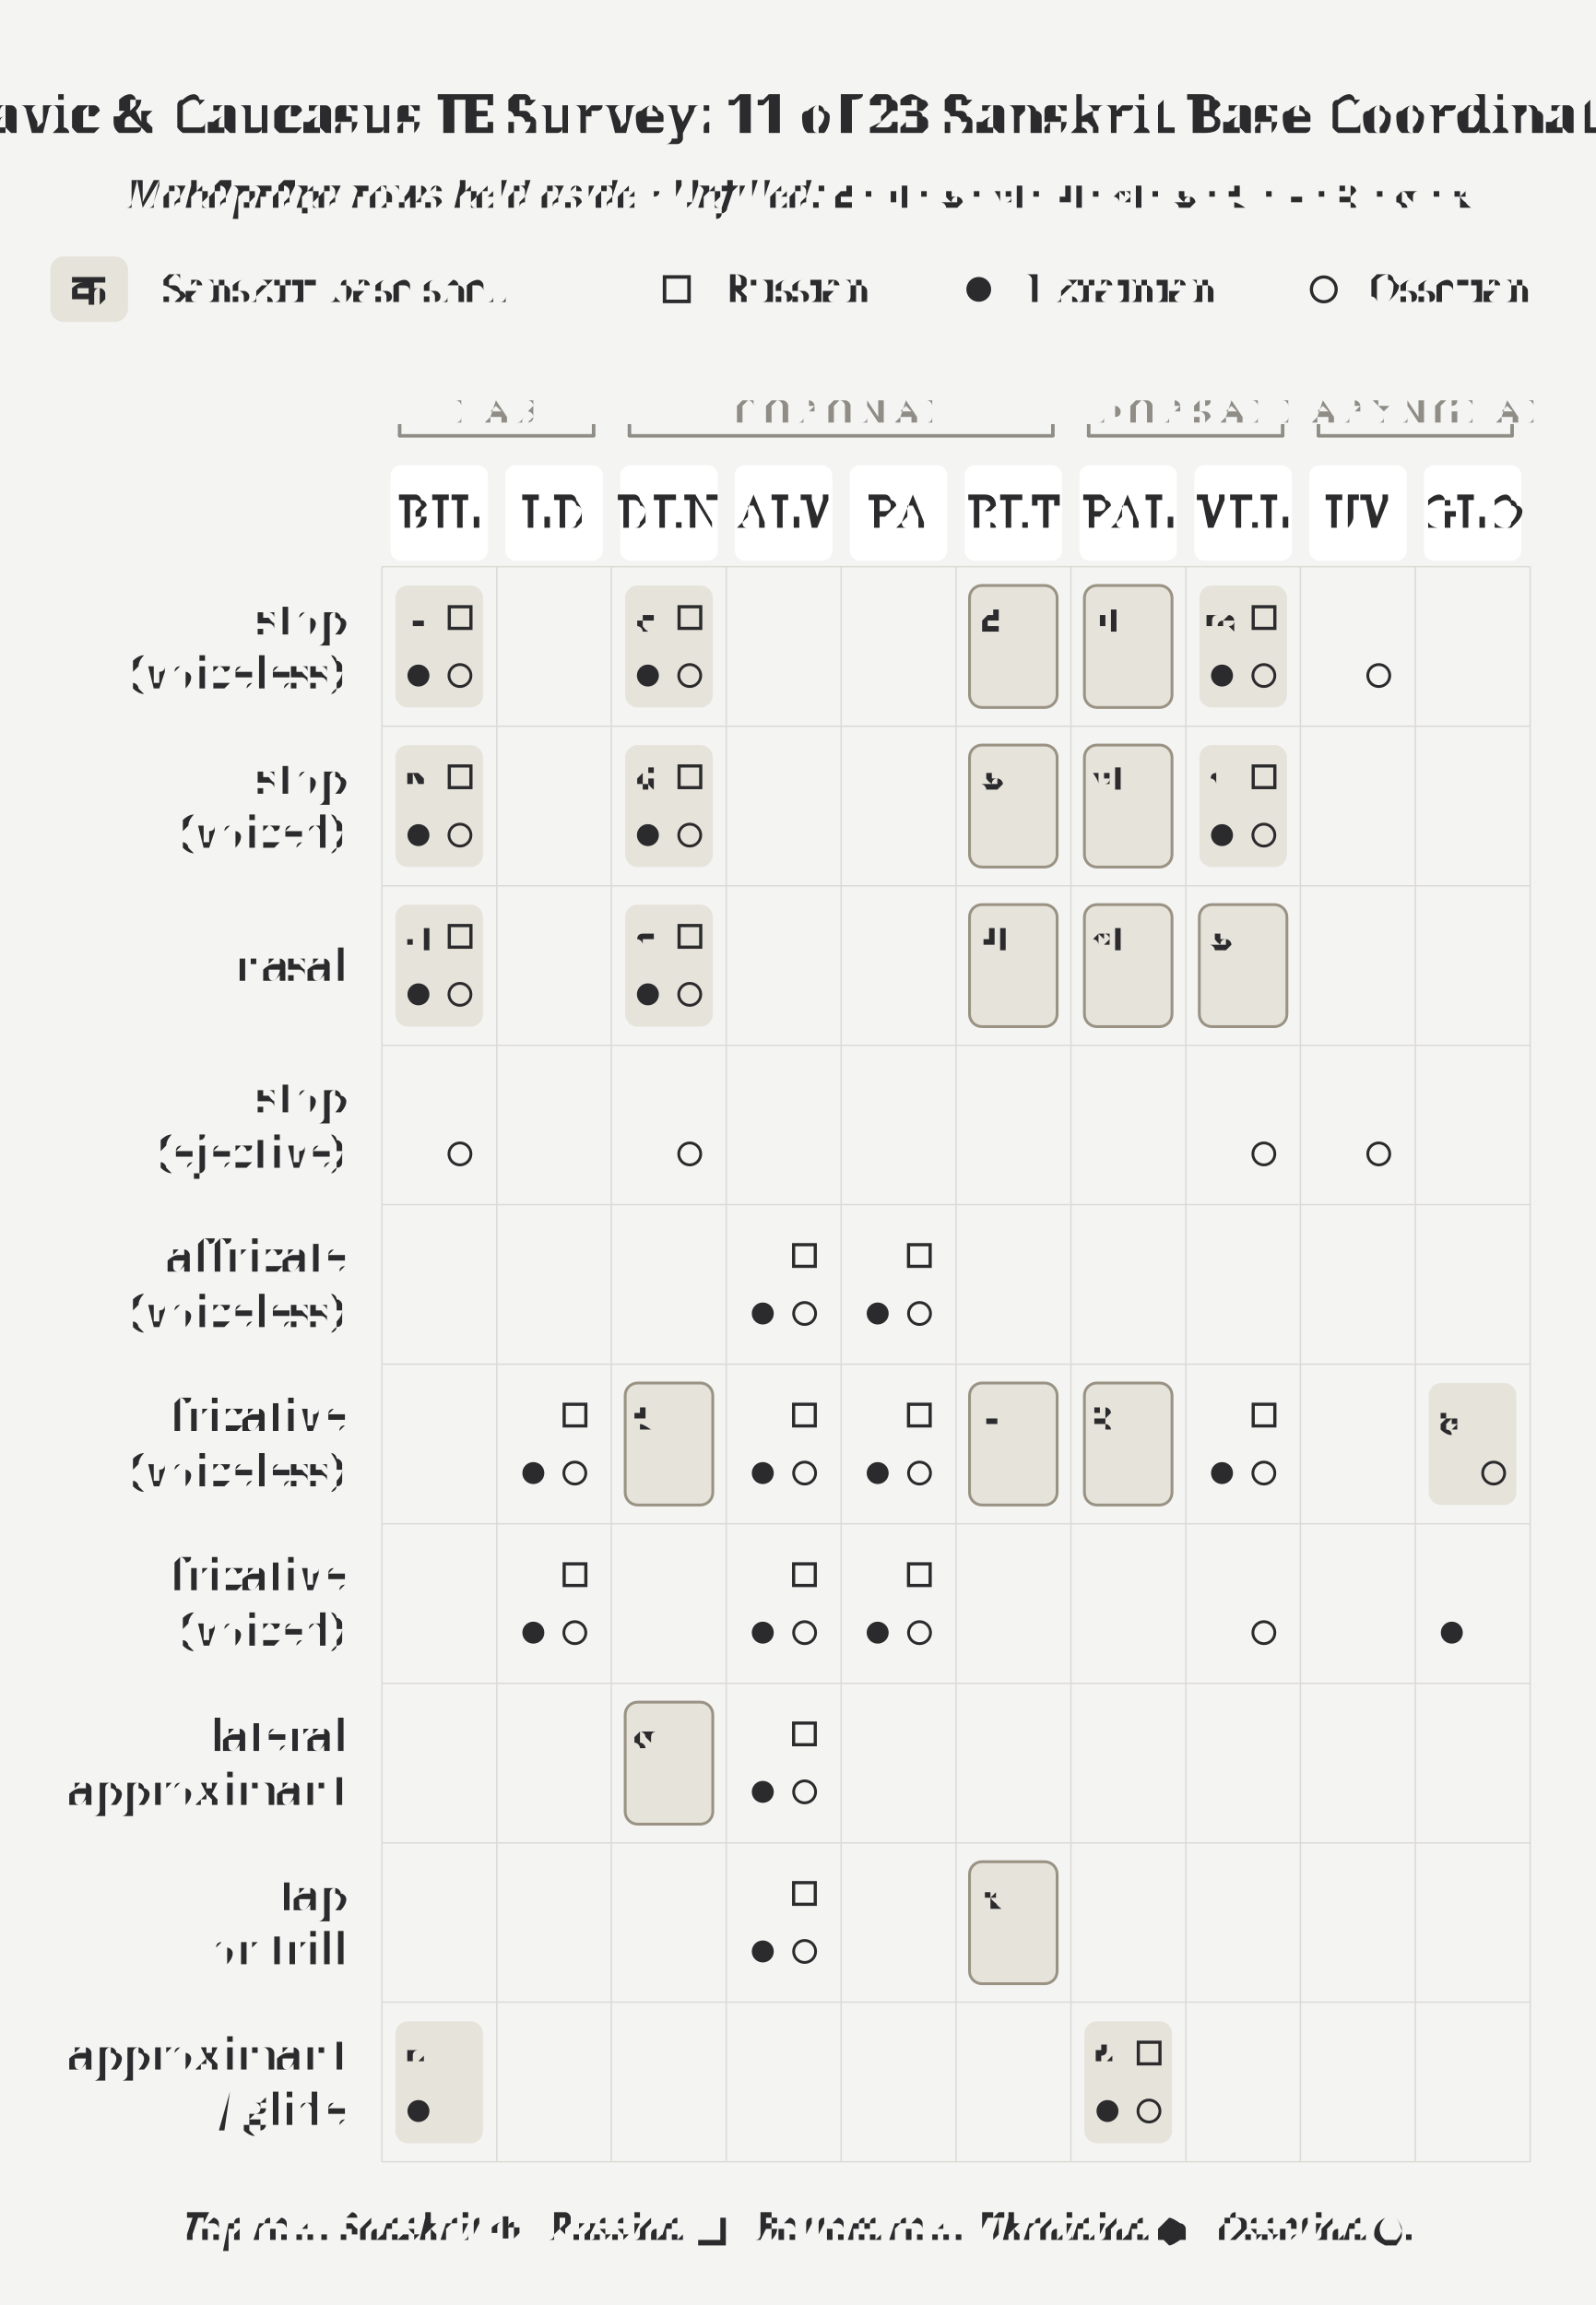
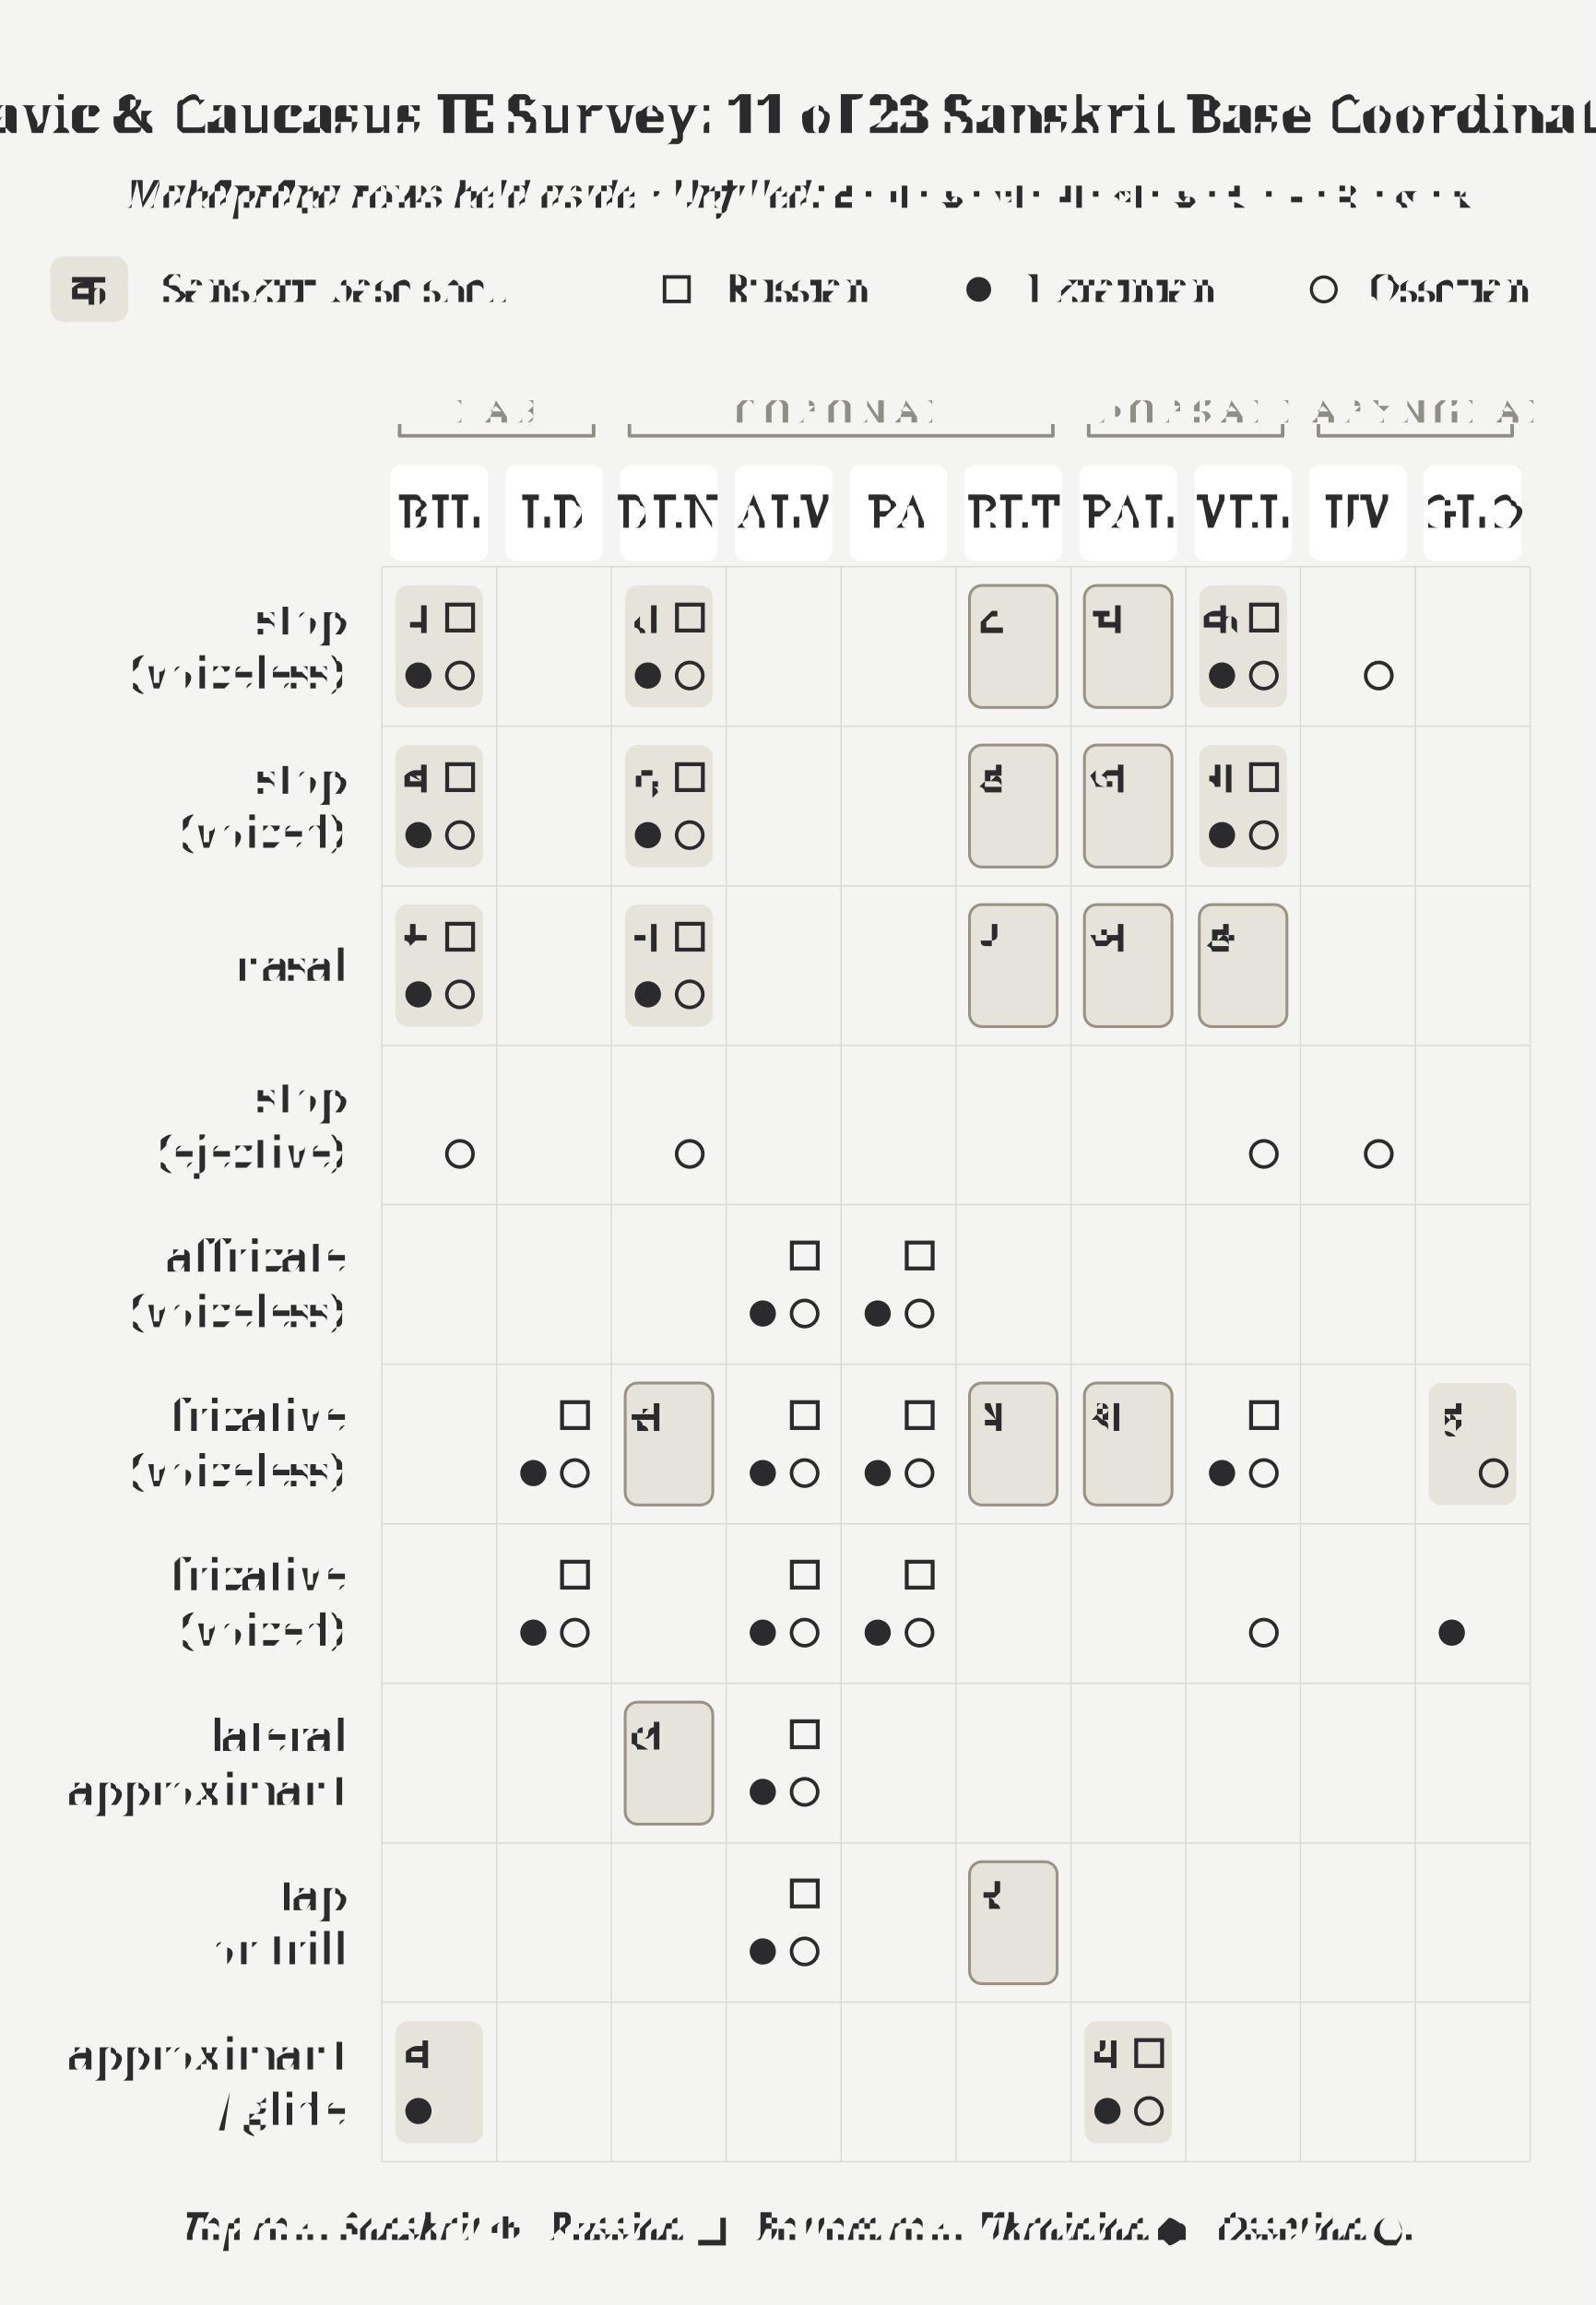
<svg xmlns="http://www.w3.org/2000/svg" width="4.5in" height="6.5in" viewBox="0 0 4.5 6.5">
  <rect x="0" y="0" width="4.5" height="6.5" fill="#f4f4f3" />
  <text x="2.25" y="0.32" text-anchor="middle" dominant-baseline="middle" font-size="0.151" font-weight="700" fill="#2b2b2d" font-family="'Gentium Book Plus', Charter, 'Charis SIL', Georgia, serif">Slavic &amp; Caucasus IE Survey: 11 of 23 Sanskrit Base Coordinates</text>
  <text x="2.25" y="0.547" text-anchor="middle" dominant-baseline="middle" font-size="0.111" font-style="italic" fill="#2b2b2d" font-family="'Gentium Book Plus', Charter, 'Charis SIL', Georgia, serif">Mahāprāṇa rows held aside · Unfilled: <tspan font-style="normal" font-family="'Adobe Devanagari', 'Noto Sans Devanagari', 'Mangal', 'Kohinoor Devanagari', serif">ट · च · ड · ज · ण · ञ · ङ · स · ष · श · ल · र</tspan>
  </text>
  <rect x="1.115" y="1.651" width="0.247" height="0.344" rx="0.035" fill="#e6e3db" stroke="none" />
  <rect x="1.115" y="2.101" width="0.247" height="0.344" rx="0.035" fill="#e6e3db" stroke="none" />
  <rect x="1.115" y="2.551" width="0.247" height="0.344" rx="0.035" fill="#e6e3db" stroke="none" />
  <rect x="1.115" y="5.7" width="0.247" height="0.344" rx="0.035" fill="#e6e3db" stroke="none" />
  <rect x="1.763" y="1.651" width="0.247" height="0.344" rx="0.035" fill="#e6e3db" stroke="none" />
  <rect x="1.763" y="2.101" width="0.247" height="0.344" rx="0.035" fill="#e6e3db" stroke="none" />
  <rect x="1.763" y="3.9" width="0.247" height="0.344" rx="0.035" fill="#e6e3db" stroke="#9a9384" stroke-width="0.008" />
  <rect x="1.763" y="2.551" width="0.247" height="0.344" rx="0.035" fill="#e6e3db" stroke="none" />
  <rect x="1.763" y="4.8" width="0.247" height="0.344" rx="0.035" fill="#e6e3db" stroke="#9a9384" stroke-width="0.008" />
  <rect x="2.734" y="1.651" width="0.247" height="0.344" rx="0.035" fill="#e6e3db" stroke="#9a9384" stroke-width="0.008" />
  <rect x="2.734" y="2.101" width="0.247" height="0.344" rx="0.035" fill="#e6e3db" stroke="#9a9384" stroke-width="0.008" />
  <rect x="2.734" y="3.9" width="0.247" height="0.344" rx="0.035" fill="#e6e3db" stroke="#9a9384" stroke-width="0.008" />
  <rect x="2.734" y="2.551" width="0.247" height="0.344" rx="0.035" fill="#e6e3db" stroke="#9a9384" stroke-width="0.008" />
  <rect x="2.734" y="5.25" width="0.247" height="0.344" rx="0.035" fill="#e6e3db" stroke="#9a9384" stroke-width="0.008" />
  <rect x="3.058" y="1.651" width="0.247" height="0.344" rx="0.035" fill="#e6e3db" stroke="#9a9384" stroke-width="0.008" />
  <rect x="3.058" y="2.101" width="0.247" height="0.344" rx="0.035" fill="#e6e3db" stroke="#9a9384" stroke-width="0.008" />
  <rect x="3.058" y="3.9" width="0.247" height="0.344" rx="0.035" fill="#e6e3db" stroke="#9a9384" stroke-width="0.008" />
  <rect x="3.058" y="2.551" width="0.247" height="0.344" rx="0.035" fill="#e6e3db" stroke="#9a9384" stroke-width="0.008" />
  <rect x="3.058" y="5.7" width="0.247" height="0.344" rx="0.035" fill="#e6e3db" stroke="none" />
  <rect x="3.382" y="1.651" width="0.247" height="0.344" rx="0.035" fill="#e6e3db" stroke="none" />
  <rect x="3.382" y="2.101" width="0.247" height="0.344" rx="0.035" fill="#e6e3db" stroke="none" />
  <rect x="3.382" y="2.551" width="0.247" height="0.344" rx="0.035" fill="#e6e3db" stroke="#9a9384" stroke-width="0.008" />
  <rect x="4.029" y="3.9" width="0.247" height="0.344" rx="0.035" fill="#e6e3db" stroke="none" />
  <rect x="0.142" y="0.723" width="0.219" height="0.185" rx="0.038" fill="#e6e3db" stroke="none" />
  <text x="0.252" y="0.816" text-anchor="middle" dominant-baseline="middle" font-size="0.125" fill="#2b2b2d" font-family="'Adobe Devanagari', 'Noto Sans Devanagari', 'Mangal', 'Kohinoor Devanagari', serif">क</text>
  <text x="0.462" y="0.855" font-size="0.111" fill="#2b2b2d" font-family="'Gentium Book Plus', Charter, 'Charis SIL', Georgia, serif">Sanskrit base shell</text>
  <rect x="1.874" y="0.781" width="0.069" height="0.069" fill="none" stroke="#2b2b2d" stroke-width="0.01" />
  <text x="2.044" y="0.855" font-size="0.111" fill="#2b2b2d" font-family="'Gentium Book Plus', Charter, 'Charis SIL', Georgia, serif">Russian</text>
  <circle cx="2.76" cy="0.816" r="0.035" fill="#2b2b2d" />
  <text x="2.896" y="0.855" font-size="0.111" fill="#2b2b2d" font-family="'Gentium Book Plus', Charter, 'Charis SIL', Georgia, serif">Ukrainian</text>
  <circle cx="3.733" cy="0.816" r="0.035" fill="none" stroke="#2b2b2d" stroke-width="0.009" />
  <text x="3.869" y="0.855" font-size="0.111" fill="#2b2b2d" font-family="'Gentium Book Plus', Charter, 'Charis SIL', Georgia, serif">Ossetian</text>
  <path d="M 1.127 1.229 L 1.674 1.229" stroke="#8f8d86" stroke-width="0.01" stroke-linecap="round" />
  <path d="M 1.127 1.229 L 1.127 1.196" stroke="#8f8d86" stroke-width="0.01" />
  <path d="M 1.674 1.229 L 1.674 1.196" stroke="#8f8d86" stroke-width="0.01" />
  <text x="1.401" y="1.159" text-anchor="middle" dominant-baseline="middle" font-size="0.091" letter-spacing="0.025" fill="#8f8d86" font-family="'Gentium Book Plus', Charter, 'Charis SIL', Georgia, serif">LAB</text>
  <path d="M 1.775 1.229 L 2.969 1.229" stroke="#8f8d86" stroke-width="0.01" stroke-linecap="round" />
  <path d="M 1.775 1.229 L 1.775 1.196" stroke="#8f8d86" stroke-width="0.01" />
  <path d="M 2.969 1.229 L 2.969 1.196" stroke="#8f8d86" stroke-width="0.01" />
  <text x="2.372" y="1.159" text-anchor="middle" dominant-baseline="middle" font-size="0.091" letter-spacing="0.025" fill="#8f8d86" font-family="'Gentium Book Plus', Charter, 'Charis SIL', Georgia, serif">CORONAL</text>
  <path d="M 3.07 1.229 L 3.617 1.229" stroke="#8f8d86" stroke-width="0.01" stroke-linecap="round" />
  <path d="M 3.07 1.229 L 3.07 1.196" stroke="#8f8d86" stroke-width="0.01" />
  <path d="M 3.617 1.229 L 3.617 1.196" stroke="#8f8d86" stroke-width="0.01" />
  <text x="3.344" y="1.159" text-anchor="middle" dominant-baseline="middle" font-size="0.091" letter-spacing="0.025" fill="#8f8d86" font-family="'Gentium Book Plus', Charter, 'Charis SIL', Georgia, serif">DORSAL</text>
  <path d="M 3.718 1.229 L 4.264 1.229" stroke="#8f8d86" stroke-width="0.01" stroke-linecap="round" />
  <path d="M 3.718 1.229 L 3.718 1.196" stroke="#8f8d86" stroke-width="0.01" />
  <path d="M 4.264 1.229 L 4.264 1.196" stroke="#8f8d86" stroke-width="0.01" />
  <text x="3.991" y="1.159" text-anchor="middle" dominant-baseline="middle" font-size="0.091" letter-spacing="0.025" fill="#8f8d86" font-family="'Gentium Book Plus', Charter, 'Charis SIL', Georgia, serif">LARYNGEAL</text>
  <rect x="1.101" y="1.312" width="0.275" height="0.269" rx="0.029" fill="#ffffff" stroke="none" />
  <text x="1.239" y="1.447" text-anchor="middle" dominant-baseline="middle" font-size="0.125" letter-spacing="0.01" fill="#2b2b2d" font-family="'Gentium Book Plus', Charter, 'Charis SIL', Georgia, serif">BIL</text>
  <rect x="1.425" y="1.312" width="0.275" height="0.269" rx="0.029" fill="#ffffff" stroke="none" />
  <text x="1.562" y="1.447" text-anchor="middle" dominant-baseline="middle" font-size="0.125" letter-spacing="0.01" fill="#2b2b2d" font-family="'Gentium Book Plus', Charter, 'Charis SIL', Georgia, serif">LD</text>
  <rect x="1.749" y="1.312" width="0.275" height="0.269" rx="0.029" fill="#ffffff" stroke="none" />
  <text x="1.886" y="1.447" text-anchor="middle" dominant-baseline="middle" font-size="0.125" letter-spacing="0.01" fill="#2b2b2d" font-family="'Gentium Book Plus', Charter, 'Charis SIL', Georgia, serif">DEN</text>
  <rect x="2.072" y="1.312" width="0.275" height="0.269" rx="0.029" fill="#ffffff" stroke="none" />
  <text x="2.21" y="1.447" text-anchor="middle" dominant-baseline="middle" font-size="0.125" letter-spacing="0.01" fill="#2b2b2d" font-family="'Gentium Book Plus', Charter, 'Charis SIL', Georgia, serif">ALV</text>
  <rect x="2.396" y="1.312" width="0.275" height="0.269" rx="0.029" fill="#ffffff" stroke="none" />
  <text x="2.534" y="1.447" text-anchor="middle" dominant-baseline="middle" font-size="0.125" letter-spacing="0.01" fill="#2b2b2d" font-family="'Gentium Book Plus', Charter, 'Charis SIL', Georgia, serif">PA</text>
  <rect x="2.72" y="1.312" width="0.275" height="0.269" rx="0.029" fill="#ffffff" stroke="none" />
  <text x="2.858" y="1.447" text-anchor="middle" dominant-baseline="middle" font-size="0.125" letter-spacing="0.01" fill="#2b2b2d" font-family="'Gentium Book Plus', Charter, 'Charis SIL', Georgia, serif">RET</text>
  <rect x="3.044" y="1.312" width="0.275" height="0.269" rx="0.029" fill="#ffffff" stroke="none" />
  <text x="3.182" y="1.447" text-anchor="middle" dominant-baseline="middle" font-size="0.125" letter-spacing="0.01" fill="#2b2b2d" font-family="'Gentium Book Plus', Charter, 'Charis SIL', Georgia, serif">PAL</text>
  <rect x="3.368" y="1.312" width="0.275" height="0.269" rx="0.029" fill="#ffffff" stroke="none" />
  <text x="3.505" y="1.447" text-anchor="middle" dominant-baseline="middle" font-size="0.125" letter-spacing="0.01" fill="#2b2b2d" font-family="'Gentium Book Plus', Charter, 'Charis SIL', Georgia, serif">VEL</text>
  <rect x="3.692" y="1.312" width="0.275" height="0.269" rx="0.029" fill="#ffffff" stroke="none" />
  <text x="3.829" y="1.447" text-anchor="middle" dominant-baseline="middle" font-size="0.125" letter-spacing="0.01" fill="#2b2b2d" font-family="'Gentium Book Plus', Charter, 'Charis SIL', Georgia, serif">UV</text>
  <rect x="4.015" y="1.312" width="0.275" height="0.269" rx="0.029" fill="#ffffff" stroke="none" />
  <text x="4.153" y="1.447" text-anchor="middle" dominant-baseline="middle" font-size="0.125" letter-spacing="0.01" fill="#2b2b2d" font-family="'Gentium Book Plus', Charter, 'Charis SIL', Georgia, serif">GLO</text>
  <line x1="1.077" y1="1.598" x2="1.077" y2="6.096" stroke="#dcdad4" stroke-width="0.004" />
  <line x1="1.401" y1="1.598" x2="1.401" y2="6.096" stroke="#dcdad4" stroke-width="0.004" />
  <line x1="1.724" y1="1.598" x2="1.724" y2="6.096" stroke="#dcdad4" stroke-width="0.004" />
  <line x1="2.048" y1="1.598" x2="2.048" y2="6.096" stroke="#dcdad4" stroke-width="0.004" />
  <line x1="2.372" y1="1.598" x2="2.372" y2="6.096" stroke="#dcdad4" stroke-width="0.004" />
  <line x1="2.696" y1="1.598" x2="2.696" y2="6.096" stroke="#dcdad4" stroke-width="0.004" />
  <line x1="3.02" y1="1.598" x2="3.02" y2="6.096" stroke="#dcdad4" stroke-width="0.004" />
  <line x1="3.344" y1="1.598" x2="3.344" y2="6.096" stroke="#dcdad4" stroke-width="0.004" />
  <line x1="3.667" y1="1.598" x2="3.667" y2="6.096" stroke="#dcdad4" stroke-width="0.004" />
  <line x1="3.991" y1="1.598" x2="3.991" y2="6.096" stroke="#dcdad4" stroke-width="0.004" />
  <line x1="4.315" y1="1.598" x2="4.315" y2="6.096" stroke="#dcdad4" stroke-width="0.004" />
  <line x1="1.077" y1="1.598" x2="4.315" y2="1.598" stroke="#dcdad4" stroke-width="0.004" />
  <line x1="1.077" y1="2.048" x2="4.315" y2="2.048" stroke="#dcdad4" stroke-width="0.004" />
  <line x1="1.077" y1="2.498" x2="4.315" y2="2.498" stroke="#dcdad4" stroke-width="0.004" />
  <line x1="1.077" y1="2.948" x2="4.315" y2="2.948" stroke="#dcdad4" stroke-width="0.004" />
  <line x1="1.077" y1="3.397" x2="4.315" y2="3.397" stroke="#dcdad4" stroke-width="0.004" />
  <line x1="1.077" y1="3.847" x2="4.315" y2="3.847" stroke="#dcdad4" stroke-width="0.004" />
  <line x1="1.077" y1="4.297" x2="4.315" y2="4.297" stroke="#dcdad4" stroke-width="0.004" />
  <line x1="1.077" y1="4.747" x2="4.315" y2="4.747" stroke="#dcdad4" stroke-width="0.004" />
  <line x1="1.077" y1="5.197" x2="4.315" y2="5.197" stroke="#dcdad4" stroke-width="0.004" />
  <line x1="1.077" y1="5.646" x2="4.315" y2="5.646" stroke="#dcdad4" stroke-width="0.004" />
  <line x1="1.077" y1="6.096" x2="4.315" y2="6.096" stroke="#dcdad4" stroke-width="0.004" />
  <text x="0.976" y="1.746" text-anchor="end" dominant-baseline="middle" font-size="0.125" fill="#2b2b2d" font-family="'Gentium Book Plus', Charter, 'Charis SIL', Georgia, serif">stop</text>
  <text x="0.976" y="1.9" text-anchor="end" dominant-baseline="middle" font-size="0.125" fill="#2b2b2d" font-family="'Gentium Book Plus', Charter, 'Charis SIL', Georgia, serif">(voiceless)</text>
  <text x="0.976" y="2.196" text-anchor="end" dominant-baseline="middle" font-size="0.125" fill="#2b2b2d" font-family="'Gentium Book Plus', Charter, 'Charis SIL', Georgia, serif">stop</text>
  <text x="0.976" y="2.35" text-anchor="end" dominant-baseline="middle" font-size="0.125" fill="#2b2b2d" font-family="'Gentium Book Plus', Charter, 'Charis SIL', Georgia, serif">(voiced)</text>
  <text x="0.976" y="2.723" text-anchor="end" dominant-baseline="middle" font-size="0.125" fill="#2b2b2d" font-family="'Gentium Book Plus', Charter, 'Charis SIL', Georgia, serif">nasal</text>
  <text x="0.976" y="3.095" text-anchor="end" dominant-baseline="middle" font-size="0.125" fill="#2b2b2d" font-family="'Gentium Book Plus', Charter, 'Charis SIL', Georgia, serif">stop</text>
  <text x="0.976" y="3.25" text-anchor="end" dominant-baseline="middle" font-size="0.125" fill="#2b2b2d" font-family="'Gentium Book Plus', Charter, 'Charis SIL', Georgia, serif">(ejective)</text>
  <text x="0.976" y="3.545" text-anchor="end" dominant-baseline="middle" font-size="0.125" fill="#2b2b2d" font-family="'Gentium Book Plus', Charter, 'Charis SIL', Georgia, serif">affricate</text>
  <text x="0.976" y="3.7" text-anchor="end" dominant-baseline="middle" font-size="0.125" fill="#2b2b2d" font-family="'Gentium Book Plus', Charter, 'Charis SIL', Georgia, serif">(voiceless)</text>
  <text x="0.976" y="3.995" text-anchor="end" dominant-baseline="middle" font-size="0.125" fill="#2b2b2d" font-family="'Gentium Book Plus', Charter, 'Charis SIL', Georgia, serif">fricative</text>
  <text x="0.976" y="4.149" text-anchor="end" dominant-baseline="middle" font-size="0.125" fill="#2b2b2d" font-family="'Gentium Book Plus', Charter, 'Charis SIL', Georgia, serif">(voiceless)</text>
  <text x="0.976" y="4.444" text-anchor="end" dominant-baseline="middle" font-size="0.125" fill="#2b2b2d" font-family="'Gentium Book Plus', Charter, 'Charis SIL', Georgia, serif">fricative</text>
  <text x="0.976" y="4.599" text-anchor="end" dominant-baseline="middle" font-size="0.125" fill="#2b2b2d" font-family="'Gentium Book Plus', Charter, 'Charis SIL', Georgia, serif">(voiced)</text>
  <text x="0.976" y="4.894" text-anchor="end" dominant-baseline="middle" font-size="0.125" fill="#2b2b2d" font-family="'Gentium Book Plus', Charter, 'Charis SIL', Georgia, serif">lateral</text>
  <text x="0.976" y="5.049" text-anchor="end" dominant-baseline="middle" font-size="0.125" fill="#2b2b2d" font-family="'Gentium Book Plus', Charter, 'Charis SIL', Georgia, serif">approximant</text>
  <text x="0.976" y="5.344" text-anchor="end" dominant-baseline="middle" font-size="0.125" fill="#2b2b2d" font-family="'Gentium Book Plus', Charter, 'Charis SIL', Georgia, serif">tap</text>
  <text x="0.976" y="5.499" text-anchor="end" dominant-baseline="middle" font-size="0.125" fill="#2b2b2d" font-family="'Gentium Book Plus', Charter, 'Charis SIL', Georgia, serif">or trill</text>
  <text x="0.976" y="5.794" text-anchor="end" dominant-baseline="middle" font-size="0.125" fill="#2b2b2d" font-family="'Gentium Book Plus', Charter, 'Charis SIL', Georgia, serif">approximant</text>
  <text x="0.976" y="5.949" text-anchor="end" dominant-baseline="middle" font-size="0.125" fill="#2b2b2d" font-family="'Gentium Book Plus', Charter, 'Charis SIL', Georgia, serif">/ glide</text>
-   <circle cx="1.18" cy="1.905" r="0.031" fill="#2b2b2d" />
-   <circle cx="1.18" cy="2.355" r="0.031" fill="#2b2b2d" />
-   <circle cx="1.18" cy="2.804" r="0.031" fill="#2b2b2d" />
-   <circle cx="1.18" cy="5.953" r="0.031" fill="#2b2b2d" />
-   <circle cx="1.504" cy="4.154" r="0.031" fill="#2b2b2d" />
-   <circle cx="1.504" cy="4.604" r="0.031" fill="#2b2b2d" />
-   <circle cx="1.827" cy="1.905" r="0.031" fill="#2b2b2d" />
-   <circle cx="1.827" cy="2.355" r="0.031" fill="#2b2b2d" />
-   <circle cx="1.827" cy="2.804" r="0.031" fill="#2b2b2d" />
-   <circle cx="2.151" cy="3.704" r="0.031" fill="#2b2b2d" />
-   <circle cx="2.151" cy="4.154" r="0.031" fill="#2b2b2d" />
-   <circle cx="2.151" cy="4.604" r="0.031" fill="#2b2b2d" />
-   <circle cx="2.151" cy="5.053" r="0.031" fill="#2b2b2d" />
-   <circle cx="2.151" cy="5.503" r="0.031" fill="#2b2b2d" />
-   <circle cx="2.475" cy="3.704" r="0.031" fill="#2b2b2d" />
-   <circle cx="2.475" cy="4.154" r="0.031" fill="#2b2b2d" />
-   <circle cx="2.475" cy="4.604" r="0.031" fill="#2b2b2d" />
-   <circle cx="3.123" cy="5.953" r="0.031" fill="#2b2b2d" />
-   <circle cx="3.446" cy="1.905" r="0.031" fill="#2b2b2d" />
-   <circle cx="3.446" cy="2.355" r="0.031" fill="#2b2b2d" />
-   <circle cx="3.446" cy="4.154" r="0.031" fill="#2b2b2d" />
-   <circle cx="4.094" cy="4.604" r="0.031" fill="#2b2b2d" />
-   <circle cx="1.297" cy="1.905" r="0.031" fill="none" stroke="#2b2b2d" stroke-width="0.008" />
-   <circle cx="1.297" cy="2.355" r="0.031" fill="none" stroke="#2b2b2d" stroke-width="0.008" />
-   <circle cx="1.297" cy="3.254" r="0.031" fill="none" stroke="#2b2b2d" stroke-width="0.008" />
-   <circle cx="1.297" cy="2.804" r="0.031" fill="none" stroke="#2b2b2d" stroke-width="0.008" />
-   <circle cx="1.621" cy="4.154" r="0.031" fill="none" stroke="#2b2b2d" stroke-width="0.008" />
-   <circle cx="1.621" cy="4.604" r="0.031" fill="none" stroke="#2b2b2d" stroke-width="0.008" />
-   <circle cx="1.945" cy="1.905" r="0.031" fill="none" stroke="#2b2b2d" stroke-width="0.008" />
-   <circle cx="1.945" cy="2.355" r="0.031" fill="none" stroke="#2b2b2d" stroke-width="0.008" />
-   <circle cx="1.945" cy="3.254" r="0.031" fill="none" stroke="#2b2b2d" stroke-width="0.008" />
-   <circle cx="1.945" cy="2.804" r="0.031" fill="none" stroke="#2b2b2d" stroke-width="0.008" />
-   <circle cx="2.269" cy="3.704" r="0.031" fill="none" stroke="#2b2b2d" stroke-width="0.008" />
-   <circle cx="2.269" cy="4.154" r="0.031" fill="none" stroke="#2b2b2d" stroke-width="0.008" />
-   <circle cx="2.269" cy="4.604" r="0.031" fill="none" stroke="#2b2b2d" stroke-width="0.008" />
-   <circle cx="2.269" cy="5.053" r="0.031" fill="none" stroke="#2b2b2d" stroke-width="0.008" />
-   <circle cx="2.269" cy="5.503" r="0.031" fill="none" stroke="#2b2b2d" stroke-width="0.008" />
-   <circle cx="2.593" cy="3.704" r="0.031" fill="none" stroke="#2b2b2d" stroke-width="0.008" />
-   <circle cx="2.593" cy="4.154" r="0.031" fill="none" stroke="#2b2b2d" stroke-width="0.008" />
-   <circle cx="2.593" cy="4.604" r="0.031" fill="none" stroke="#2b2b2d" stroke-width="0.008" />
-   <circle cx="3.24" cy="5.953" r="0.031" fill="none" stroke="#2b2b2d" stroke-width="0.008" />
-   <circle cx="3.564" cy="1.905" r="0.031" fill="none" stroke="#2b2b2d" stroke-width="0.008" />
-   <circle cx="3.564" cy="2.355" r="0.031" fill="none" stroke="#2b2b2d" stroke-width="0.008" />
-   <circle cx="3.564" cy="3.254" r="0.031" fill="none" stroke="#2b2b2d" stroke-width="0.008" />
-   <circle cx="3.564" cy="4.154" r="0.031" fill="none" stroke="#2b2b2d" stroke-width="0.008" />
-   <circle cx="3.564" cy="4.604" r="0.031" fill="none" stroke="#2b2b2d" stroke-width="0.008" />
-   <circle cx="3.888" cy="1.905" r="0.031" fill="none" stroke="#2b2b2d" stroke-width="0.008" />
-   <circle cx="3.888" cy="3.254" r="0.031" fill="none" stroke="#2b2b2d" stroke-width="0.008" />
-   <circle cx="4.212" cy="4.154" r="0.031" fill="none" stroke="#2b2b2d" stroke-width="0.008" />
-   <rect x="1.267" y="1.711" width="0.061" height="0.061" fill="none" stroke="#2b2b2d" stroke-width="0.009" />
-   <rect x="1.267" y="2.16" width="0.061" height="0.061" fill="none" stroke="#2b2b2d" stroke-width="0.009" />
-   <rect x="1.267" y="2.61" width="0.061" height="0.061" fill="none" stroke="#2b2b2d" stroke-width="0.009" />
-   <rect x="1.591" y="3.96" width="0.061" height="0.061" fill="none" stroke="#2b2b2d" stroke-width="0.009" />
-   <rect x="1.591" y="4.41" width="0.061" height="0.061" fill="none" stroke="#2b2b2d" stroke-width="0.009" />
-   <rect x="1.915" y="1.711" width="0.061" height="0.061" fill="none" stroke="#2b2b2d" stroke-width="0.009" />
-   <rect x="1.915" y="2.16" width="0.061" height="0.061" fill="none" stroke="#2b2b2d" stroke-width="0.009" />
-   <rect x="1.915" y="2.61" width="0.061" height="0.061" fill="none" stroke="#2b2b2d" stroke-width="0.009" />
-   <rect x="2.238" y="3.51" width="0.061" height="0.061" fill="none" stroke="#2b2b2d" stroke-width="0.009" />
-   <rect x="2.238" y="3.96" width="0.061" height="0.061" fill="none" stroke="#2b2b2d" stroke-width="0.009" />
-   <rect x="2.238" y="4.41" width="0.061" height="0.061" fill="none" stroke="#2b2b2d" stroke-width="0.009" />
-   <rect x="2.238" y="4.859" width="0.061" height="0.061" fill="none" stroke="#2b2b2d" stroke-width="0.009" />
-   <rect x="2.238" y="5.309" width="0.061" height="0.061" fill="none" stroke="#2b2b2d" stroke-width="0.009" />
-   <rect x="2.562" y="3.51" width="0.061" height="0.061" fill="none" stroke="#2b2b2d" stroke-width="0.009" />
-   <rect x="2.562" y="3.96" width="0.061" height="0.061" fill="none" stroke="#2b2b2d" stroke-width="0.009" />
-   <rect x="2.562" y="4.41" width="0.061" height="0.061" fill="none" stroke="#2b2b2d" stroke-width="0.009" />
-   <rect x="3.21" y="5.759" width="0.061" height="0.061" fill="none" stroke="#2b2b2d" stroke-width="0.009" />
-   <rect x="3.534" y="1.711" width="0.061" height="0.061" fill="none" stroke="#2b2b2d" stroke-width="0.009" />
-   <rect x="3.534" y="2.16" width="0.061" height="0.061" fill="none" stroke="#2b2b2d" stroke-width="0.009" />
-   <rect x="3.534" y="3.96" width="0.061" height="0.061" fill="none" stroke="#2b2b2d" stroke-width="0.009" />
-   <text x="1.18" y="1.741" text-anchor="middle" dominant-baseline="middle" font-size="0.111" fill="#2b2b2d" font-family="'Adobe Devanagari', 'Noto Sans Devanagari', 'Mangal', 'Kohinoor Devanagari', serif">प</text>
-   <text x="1.18" y="2.191" text-anchor="middle" dominant-baseline="middle" font-size="0.111" fill="#2b2b2d" font-family="'Adobe Devanagari', 'Noto Sans Devanagari', 'Mangal', 'Kohinoor Devanagari', serif">ब</text>
-   <text x="1.18" y="2.641" text-anchor="middle" dominant-baseline="middle" font-size="0.111" fill="#2b2b2d" font-family="'Adobe Devanagari', 'Noto Sans Devanagari', 'Mangal', 'Kohinoor Devanagari', serif">म</text>
-   <text x="1.18" y="5.79" text-anchor="middle" dominant-baseline="middle" font-size="0.111" fill="#2b2b2d" font-family="'Adobe Devanagari', 'Noto Sans Devanagari', 'Mangal', 'Kohinoor Devanagari', serif">व</text>
-   <text x="1.827" y="1.741" text-anchor="middle" dominant-baseline="middle" font-size="0.111" fill="#2b2b2d" font-family="'Adobe Devanagari', 'Noto Sans Devanagari', 'Mangal', 'Kohinoor Devanagari', serif">त</text>
-   <text x="1.827" y="2.191" text-anchor="middle" dominant-baseline="middle" font-size="0.111" fill="#2b2b2d" font-family="'Adobe Devanagari', 'Noto Sans Devanagari', 'Mangal', 'Kohinoor Devanagari', serif">द</text>
-   <text x="1.827" y="3.99" text-anchor="middle" dominant-baseline="middle" font-size="0.111" fill="#2b2b2d" font-family="'Adobe Devanagari', 'Noto Sans Devanagari', 'Mangal', 'Kohinoor Devanagari', serif">स</text>
-   <text x="1.827" y="2.641" text-anchor="middle" dominant-baseline="middle" font-size="0.111" fill="#2b2b2d" font-family="'Adobe Devanagari', 'Noto Sans Devanagari', 'Mangal', 'Kohinoor Devanagari', serif">न</text>
-   <text x="1.827" y="4.89" text-anchor="middle" dominant-baseline="middle" font-size="0.111" fill="#2b2b2d" font-family="'Adobe Devanagari', 'Noto Sans Devanagari', 'Mangal', 'Kohinoor Devanagari', serif">ल</text>
-   <text x="2.799" y="1.741" text-anchor="middle" dominant-baseline="middle" font-size="0.111" fill="#2b2b2d" font-family="'Adobe Devanagari', 'Noto Sans Devanagari', 'Mangal', 'Kohinoor Devanagari', serif">ट</text>
-   <text x="2.799" y="2.191" text-anchor="middle" dominant-baseline="middle" font-size="0.111" fill="#2b2b2d" font-family="'Adobe Devanagari', 'Noto Sans Devanagari', 'Mangal', 'Kohinoor Devanagari', serif">ड</text>
-   <text x="2.799" y="3.99" text-anchor="middle" dominant-baseline="middle" font-size="0.111" fill="#2b2b2d" font-family="'Adobe Devanagari', 'Noto Sans Devanagari', 'Mangal', 'Kohinoor Devanagari', serif">ष</text>
-   <text x="2.799" y="2.641" text-anchor="middle" dominant-baseline="middle" font-size="0.111" fill="#2b2b2d" font-family="'Adobe Devanagari', 'Noto Sans Devanagari', 'Mangal', 'Kohinoor Devanagari', serif">ण</text>
-   <text x="2.799" y="5.34" text-anchor="middle" dominant-baseline="middle" font-size="0.111" fill="#2b2b2d" font-family="'Adobe Devanagari', 'Noto Sans Devanagari', 'Mangal', 'Kohinoor Devanagari', serif">र</text>
-   <text x="3.123" y="1.741" text-anchor="middle" dominant-baseline="middle" font-size="0.111" fill="#2b2b2d" font-family="'Adobe Devanagari', 'Noto Sans Devanagari', 'Mangal', 'Kohinoor Devanagari', serif">च</text>
-   <text x="3.123" y="2.191" text-anchor="middle" dominant-baseline="middle" font-size="0.111" fill="#2b2b2d" font-family="'Adobe Devanagari', 'Noto Sans Devanagari', 'Mangal', 'Kohinoor Devanagari', serif">ज</text>
-   <text x="3.123" y="3.99" text-anchor="middle" dominant-baseline="middle" font-size="0.111" fill="#2b2b2d" font-family="'Adobe Devanagari', 'Noto Sans Devanagari', 'Mangal', 'Kohinoor Devanagari', serif">श</text>
-   <text x="3.123" y="2.641" text-anchor="middle" dominant-baseline="middle" font-size="0.111" fill="#2b2b2d" font-family="'Adobe Devanagari', 'Noto Sans Devanagari', 'Mangal', 'Kohinoor Devanagari', serif">ञ</text>
-   <text x="3.123" y="5.79" text-anchor="middle" dominant-baseline="middle" font-size="0.111" fill="#2b2b2d" font-family="'Adobe Devanagari', 'Noto Sans Devanagari', 'Mangal', 'Kohinoor Devanagari', serif">य</text>
-   <text x="3.446" y="1.741" text-anchor="middle" dominant-baseline="middle" font-size="0.111" fill="#2b2b2d" font-family="'Adobe Devanagari', 'Noto Sans Devanagari', 'Mangal', 'Kohinoor Devanagari', serif">क</text>
-   <text x="3.446" y="2.191" text-anchor="middle" dominant-baseline="middle" font-size="0.111" fill="#2b2b2d" font-family="'Adobe Devanagari', 'Noto Sans Devanagari', 'Mangal', 'Kohinoor Devanagari', serif">ग</text>
-   <text x="3.446" y="2.641" text-anchor="middle" dominant-baseline="middle" font-size="0.111" fill="#2b2b2d" font-family="'Adobe Devanagari', 'Noto Sans Devanagari', 'Mangal', 'Kohinoor Devanagari', serif">ङ</text>
-   <text x="4.094" y="3.99" text-anchor="middle" dominant-baseline="middle" font-size="0.111" fill="#2b2b2d" font-family="'Adobe Devanagari', 'Noto Sans Devanagari', 'Mangal', 'Kohinoor Devanagari', serif">ह</text>
+   <circle cx="1.18" cy="1.905" r="0.037" fill="#2b2b2d" />
+   <circle cx="1.18" cy="2.355" r="0.037" fill="#2b2b2d" />
+   <circle cx="1.18" cy="2.804" r="0.037" fill="#2b2b2d" />
+   <circle cx="1.18" cy="5.953" r="0.037" fill="#2b2b2d" />
+   <circle cx="1.504" cy="4.154" r="0.037" fill="#2b2b2d" />
+   <circle cx="1.504" cy="4.604" r="0.037" fill="#2b2b2d" />
+   <circle cx="1.827" cy="1.905" r="0.037" fill="#2b2b2d" />
+   <circle cx="1.827" cy="2.355" r="0.037" fill="#2b2b2d" />
+   <circle cx="1.827" cy="2.804" r="0.037" fill="#2b2b2d" />
+   <circle cx="2.151" cy="3.704" r="0.037" fill="#2b2b2d" />
+   <circle cx="2.151" cy="4.154" r="0.037" fill="#2b2b2d" />
+   <circle cx="2.151" cy="4.604" r="0.037" fill="#2b2b2d" />
+   <circle cx="2.151" cy="5.053" r="0.037" fill="#2b2b2d" />
+   <circle cx="2.151" cy="5.503" r="0.037" fill="#2b2b2d" />
+   <circle cx="2.475" cy="3.704" r="0.037" fill="#2b2b2d" />
+   <circle cx="2.475" cy="4.154" r="0.037" fill="#2b2b2d" />
+   <circle cx="2.475" cy="4.604" r="0.037" fill="#2b2b2d" />
+   <circle cx="3.123" cy="5.953" r="0.037" fill="#2b2b2d" />
+   <circle cx="3.446" cy="1.905" r="0.037" fill="#2b2b2d" />
+   <circle cx="3.446" cy="2.355" r="0.037" fill="#2b2b2d" />
+   <circle cx="3.446" cy="4.154" r="0.037" fill="#2b2b2d" />
+   <circle cx="4.094" cy="4.604" r="0.037" fill="#2b2b2d" />
+   <circle cx="1.297" cy="1.905" r="0.037" fill="none" stroke="#2b2b2d" stroke-width="0.01" />
+   <circle cx="1.297" cy="2.355" r="0.037" fill="none" stroke="#2b2b2d" stroke-width="0.01" />
+   <circle cx="1.297" cy="3.254" r="0.037" fill="none" stroke="#2b2b2d" stroke-width="0.01" />
+   <circle cx="1.297" cy="2.804" r="0.037" fill="none" stroke="#2b2b2d" stroke-width="0.01" />
+   <circle cx="1.621" cy="4.154" r="0.037" fill="none" stroke="#2b2b2d" stroke-width="0.01" />
+   <circle cx="1.621" cy="4.604" r="0.037" fill="none" stroke="#2b2b2d" stroke-width="0.01" />
+   <circle cx="1.945" cy="1.905" r="0.037" fill="none" stroke="#2b2b2d" stroke-width="0.01" />
+   <circle cx="1.945" cy="2.355" r="0.037" fill="none" stroke="#2b2b2d" stroke-width="0.01" />
+   <circle cx="1.945" cy="3.254" r="0.037" fill="none" stroke="#2b2b2d" stroke-width="0.01" />
+   <circle cx="1.945" cy="2.804" r="0.037" fill="none" stroke="#2b2b2d" stroke-width="0.01" />
+   <circle cx="2.269" cy="3.704" r="0.037" fill="none" stroke="#2b2b2d" stroke-width="0.01" />
+   <circle cx="2.269" cy="4.154" r="0.037" fill="none" stroke="#2b2b2d" stroke-width="0.01" />
+   <circle cx="2.269" cy="4.604" r="0.037" fill="none" stroke="#2b2b2d" stroke-width="0.01" />
+   <circle cx="2.269" cy="5.053" r="0.037" fill="none" stroke="#2b2b2d" stroke-width="0.01" />
+   <circle cx="2.269" cy="5.503" r="0.037" fill="none" stroke="#2b2b2d" stroke-width="0.01" />
+   <circle cx="2.593" cy="3.704" r="0.037" fill="none" stroke="#2b2b2d" stroke-width="0.01" />
+   <circle cx="2.593" cy="4.154" r="0.037" fill="none" stroke="#2b2b2d" stroke-width="0.01" />
+   <circle cx="2.593" cy="4.604" r="0.037" fill="none" stroke="#2b2b2d" stroke-width="0.01" />
+   <circle cx="3.24" cy="5.953" r="0.037" fill="none" stroke="#2b2b2d" stroke-width="0.01" />
+   <circle cx="3.564" cy="1.905" r="0.037" fill="none" stroke="#2b2b2d" stroke-width="0.01" />
+   <circle cx="3.564" cy="2.355" r="0.037" fill="none" stroke="#2b2b2d" stroke-width="0.01" />
+   <circle cx="3.564" cy="3.254" r="0.037" fill="none" stroke="#2b2b2d" stroke-width="0.01" />
+   <circle cx="3.564" cy="4.154" r="0.037" fill="none" stroke="#2b2b2d" stroke-width="0.01" />
+   <circle cx="3.564" cy="4.604" r="0.037" fill="none" stroke="#2b2b2d" stroke-width="0.01" />
+   <circle cx="3.888" cy="1.905" r="0.037" fill="none" stroke="#2b2b2d" stroke-width="0.01" />
+   <circle cx="3.888" cy="3.254" r="0.037" fill="none" stroke="#2b2b2d" stroke-width="0.01" />
+   <circle cx="4.212" cy="4.154" r="0.037" fill="none" stroke="#2b2b2d" stroke-width="0.01" />
+   <rect x="1.261" y="1.705" width="0.073" height="0.073" fill="none" stroke="#2b2b2d" stroke-width="0.011" />
+   <rect x="1.261" y="2.155" width="0.073" height="0.073" fill="none" stroke="#2b2b2d" stroke-width="0.011" />
+   <rect x="1.261" y="2.605" width="0.073" height="0.073" fill="none" stroke="#2b2b2d" stroke-width="0.011" />
+   <rect x="1.585" y="3.954" width="0.073" height="0.073" fill="none" stroke="#2b2b2d" stroke-width="0.011" />
+   <rect x="1.585" y="4.404" width="0.073" height="0.073" fill="none" stroke="#2b2b2d" stroke-width="0.011" />
+   <rect x="1.909" y="1.705" width="0.073" height="0.073" fill="none" stroke="#2b2b2d" stroke-width="0.011" />
+   <rect x="1.909" y="2.155" width="0.073" height="0.073" fill="none" stroke="#2b2b2d" stroke-width="0.011" />
+   <rect x="1.909" y="2.605" width="0.073" height="0.073" fill="none" stroke="#2b2b2d" stroke-width="0.011" />
+   <rect x="2.233" y="3.504" width="0.073" height="0.073" fill="none" stroke="#2b2b2d" stroke-width="0.011" />
+   <rect x="2.233" y="3.954" width="0.073" height="0.073" fill="none" stroke="#2b2b2d" stroke-width="0.011" />
+   <rect x="2.233" y="4.404" width="0.073" height="0.073" fill="none" stroke="#2b2b2d" stroke-width="0.011" />
+   <rect x="2.233" y="4.854" width="0.073" height="0.073" fill="none" stroke="#2b2b2d" stroke-width="0.011" />
+   <rect x="2.233" y="5.303" width="0.073" height="0.073" fill="none" stroke="#2b2b2d" stroke-width="0.011" />
+   <rect x="2.557" y="3.504" width="0.073" height="0.073" fill="none" stroke="#2b2b2d" stroke-width="0.011" />
+   <rect x="2.557" y="3.954" width="0.073" height="0.073" fill="none" stroke="#2b2b2d" stroke-width="0.011" />
+   <rect x="2.557" y="4.404" width="0.073" height="0.073" fill="none" stroke="#2b2b2d" stroke-width="0.011" />
+   <rect x="3.204" y="5.753" width="0.073" height="0.073" fill="none" stroke="#2b2b2d" stroke-width="0.011" />
+   <rect x="3.528" y="1.705" width="0.073" height="0.073" fill="none" stroke="#2b2b2d" stroke-width="0.011" />
+   <rect x="3.528" y="2.155" width="0.073" height="0.073" fill="none" stroke="#2b2b2d" stroke-width="0.011" />
+   <rect x="3.528" y="3.954" width="0.073" height="0.073" fill="none" stroke="#2b2b2d" stroke-width="0.011" />
+   <text x="1.18" y="1.741" text-anchor="middle" dominant-baseline="middle" font-size="0.132" fill="#2b2b2d" font-family="'Adobe Devanagari', 'Noto Sans Devanagari', 'Mangal', 'Kohinoor Devanagari', serif">प</text>
+   <text x="1.18" y="2.191" text-anchor="middle" dominant-baseline="middle" font-size="0.132" fill="#2b2b2d" font-family="'Adobe Devanagari', 'Noto Sans Devanagari', 'Mangal', 'Kohinoor Devanagari', serif">ब</text>
+   <text x="1.18" y="2.641" text-anchor="middle" dominant-baseline="middle" font-size="0.132" fill="#2b2b2d" font-family="'Adobe Devanagari', 'Noto Sans Devanagari', 'Mangal', 'Kohinoor Devanagari', serif">म</text>
+   <text x="1.18" y="5.79" text-anchor="middle" dominant-baseline="middle" font-size="0.132" fill="#2b2b2d" font-family="'Adobe Devanagari', 'Noto Sans Devanagari', 'Mangal', 'Kohinoor Devanagari', serif">व</text>
+   <text x="1.827" y="1.741" text-anchor="middle" dominant-baseline="middle" font-size="0.132" fill="#2b2b2d" font-family="'Adobe Devanagari', 'Noto Sans Devanagari', 'Mangal', 'Kohinoor Devanagari', serif">त</text>
+   <text x="1.827" y="2.191" text-anchor="middle" dominant-baseline="middle" font-size="0.132" fill="#2b2b2d" font-family="'Adobe Devanagari', 'Noto Sans Devanagari', 'Mangal', 'Kohinoor Devanagari', serif">द</text>
+   <text x="1.827" y="3.99" text-anchor="middle" dominant-baseline="middle" font-size="0.132" fill="#2b2b2d" font-family="'Adobe Devanagari', 'Noto Sans Devanagari', 'Mangal', 'Kohinoor Devanagari', serif">स</text>
+   <text x="1.827" y="2.641" text-anchor="middle" dominant-baseline="middle" font-size="0.132" fill="#2b2b2d" font-family="'Adobe Devanagari', 'Noto Sans Devanagari', 'Mangal', 'Kohinoor Devanagari', serif">न</text>
+   <text x="1.827" y="4.89" text-anchor="middle" dominant-baseline="middle" font-size="0.132" fill="#2b2b2d" font-family="'Adobe Devanagari', 'Noto Sans Devanagari', 'Mangal', 'Kohinoor Devanagari', serif">ल</text>
+   <text x="2.799" y="1.741" text-anchor="middle" dominant-baseline="middle" font-size="0.132" fill="#2b2b2d" font-family="'Adobe Devanagari', 'Noto Sans Devanagari', 'Mangal', 'Kohinoor Devanagari', serif">ट</text>
+   <text x="2.799" y="2.191" text-anchor="middle" dominant-baseline="middle" font-size="0.132" fill="#2b2b2d" font-family="'Adobe Devanagari', 'Noto Sans Devanagari', 'Mangal', 'Kohinoor Devanagari', serif">ड</text>
+   <text x="2.799" y="3.99" text-anchor="middle" dominant-baseline="middle" font-size="0.132" fill="#2b2b2d" font-family="'Adobe Devanagari', 'Noto Sans Devanagari', 'Mangal', 'Kohinoor Devanagari', serif">ष</text>
+   <text x="2.799" y="2.641" text-anchor="middle" dominant-baseline="middle" font-size="0.132" fill="#2b2b2d" font-family="'Adobe Devanagari', 'Noto Sans Devanagari', 'Mangal', 'Kohinoor Devanagari', serif">ण</text>
+   <text x="2.799" y="5.34" text-anchor="middle" dominant-baseline="middle" font-size="0.132" fill="#2b2b2d" font-family="'Adobe Devanagari', 'Noto Sans Devanagari', 'Mangal', 'Kohinoor Devanagari', serif">र</text>
+   <text x="3.123" y="1.741" text-anchor="middle" dominant-baseline="middle" font-size="0.132" fill="#2b2b2d" font-family="'Adobe Devanagari', 'Noto Sans Devanagari', 'Mangal', 'Kohinoor Devanagari', serif">च</text>
+   <text x="3.123" y="2.191" text-anchor="middle" dominant-baseline="middle" font-size="0.132" fill="#2b2b2d" font-family="'Adobe Devanagari', 'Noto Sans Devanagari', 'Mangal', 'Kohinoor Devanagari', serif">ज</text>
+   <text x="3.123" y="3.99" text-anchor="middle" dominant-baseline="middle" font-size="0.132" fill="#2b2b2d" font-family="'Adobe Devanagari', 'Noto Sans Devanagari', 'Mangal', 'Kohinoor Devanagari', serif">श</text>
+   <text x="3.123" y="2.641" text-anchor="middle" dominant-baseline="middle" font-size="0.132" fill="#2b2b2d" font-family="'Adobe Devanagari', 'Noto Sans Devanagari', 'Mangal', 'Kohinoor Devanagari', serif">ञ</text>
+   <text x="3.123" y="5.79" text-anchor="middle" dominant-baseline="middle" font-size="0.132" fill="#2b2b2d" font-family="'Adobe Devanagari', 'Noto Sans Devanagari', 'Mangal', 'Kohinoor Devanagari', serif">य</text>
+   <text x="3.446" y="1.741" text-anchor="middle" dominant-baseline="middle" font-size="0.132" fill="#2b2b2d" font-family="'Adobe Devanagari', 'Noto Sans Devanagari', 'Mangal', 'Kohinoor Devanagari', serif">क</text>
+   <text x="3.446" y="2.191" text-anchor="middle" dominant-baseline="middle" font-size="0.132" fill="#2b2b2d" font-family="'Adobe Devanagari', 'Noto Sans Devanagari', 'Mangal', 'Kohinoor Devanagari', serif">ग</text>
+   <text x="3.446" y="2.641" text-anchor="middle" dominant-baseline="middle" font-size="0.132" fill="#2b2b2d" font-family="'Adobe Devanagari', 'Noto Sans Devanagari', 'Mangal', 'Kohinoor Devanagari', serif">ङ</text>
+   <text x="4.094" y="3.99" text-anchor="middle" dominant-baseline="middle" font-size="0.132" fill="#2b2b2d" font-family="'Adobe Devanagari', 'Noto Sans Devanagari', 'Mangal', 'Kohinoor Devanagari', serif">ह</text>
  <text x="2.25" y="6.315" text-anchor="middle" font-size="0.103" font-style="italic" fill="#2b2b2d" font-family="'Gentium Book Plus', Charter, 'Charis SIL', Georgia, serif">Top row: Sanskrit <tspan font-style="normal" font-family="'Adobe Devanagari', 'Noto Sans Devanagari', 'Mangal', 'Kohinoor Devanagari', serif">क</tspan> · Russian □  ·  Bottom row: Ukrainian ● · Ossetian ○.</text>
</svg>
